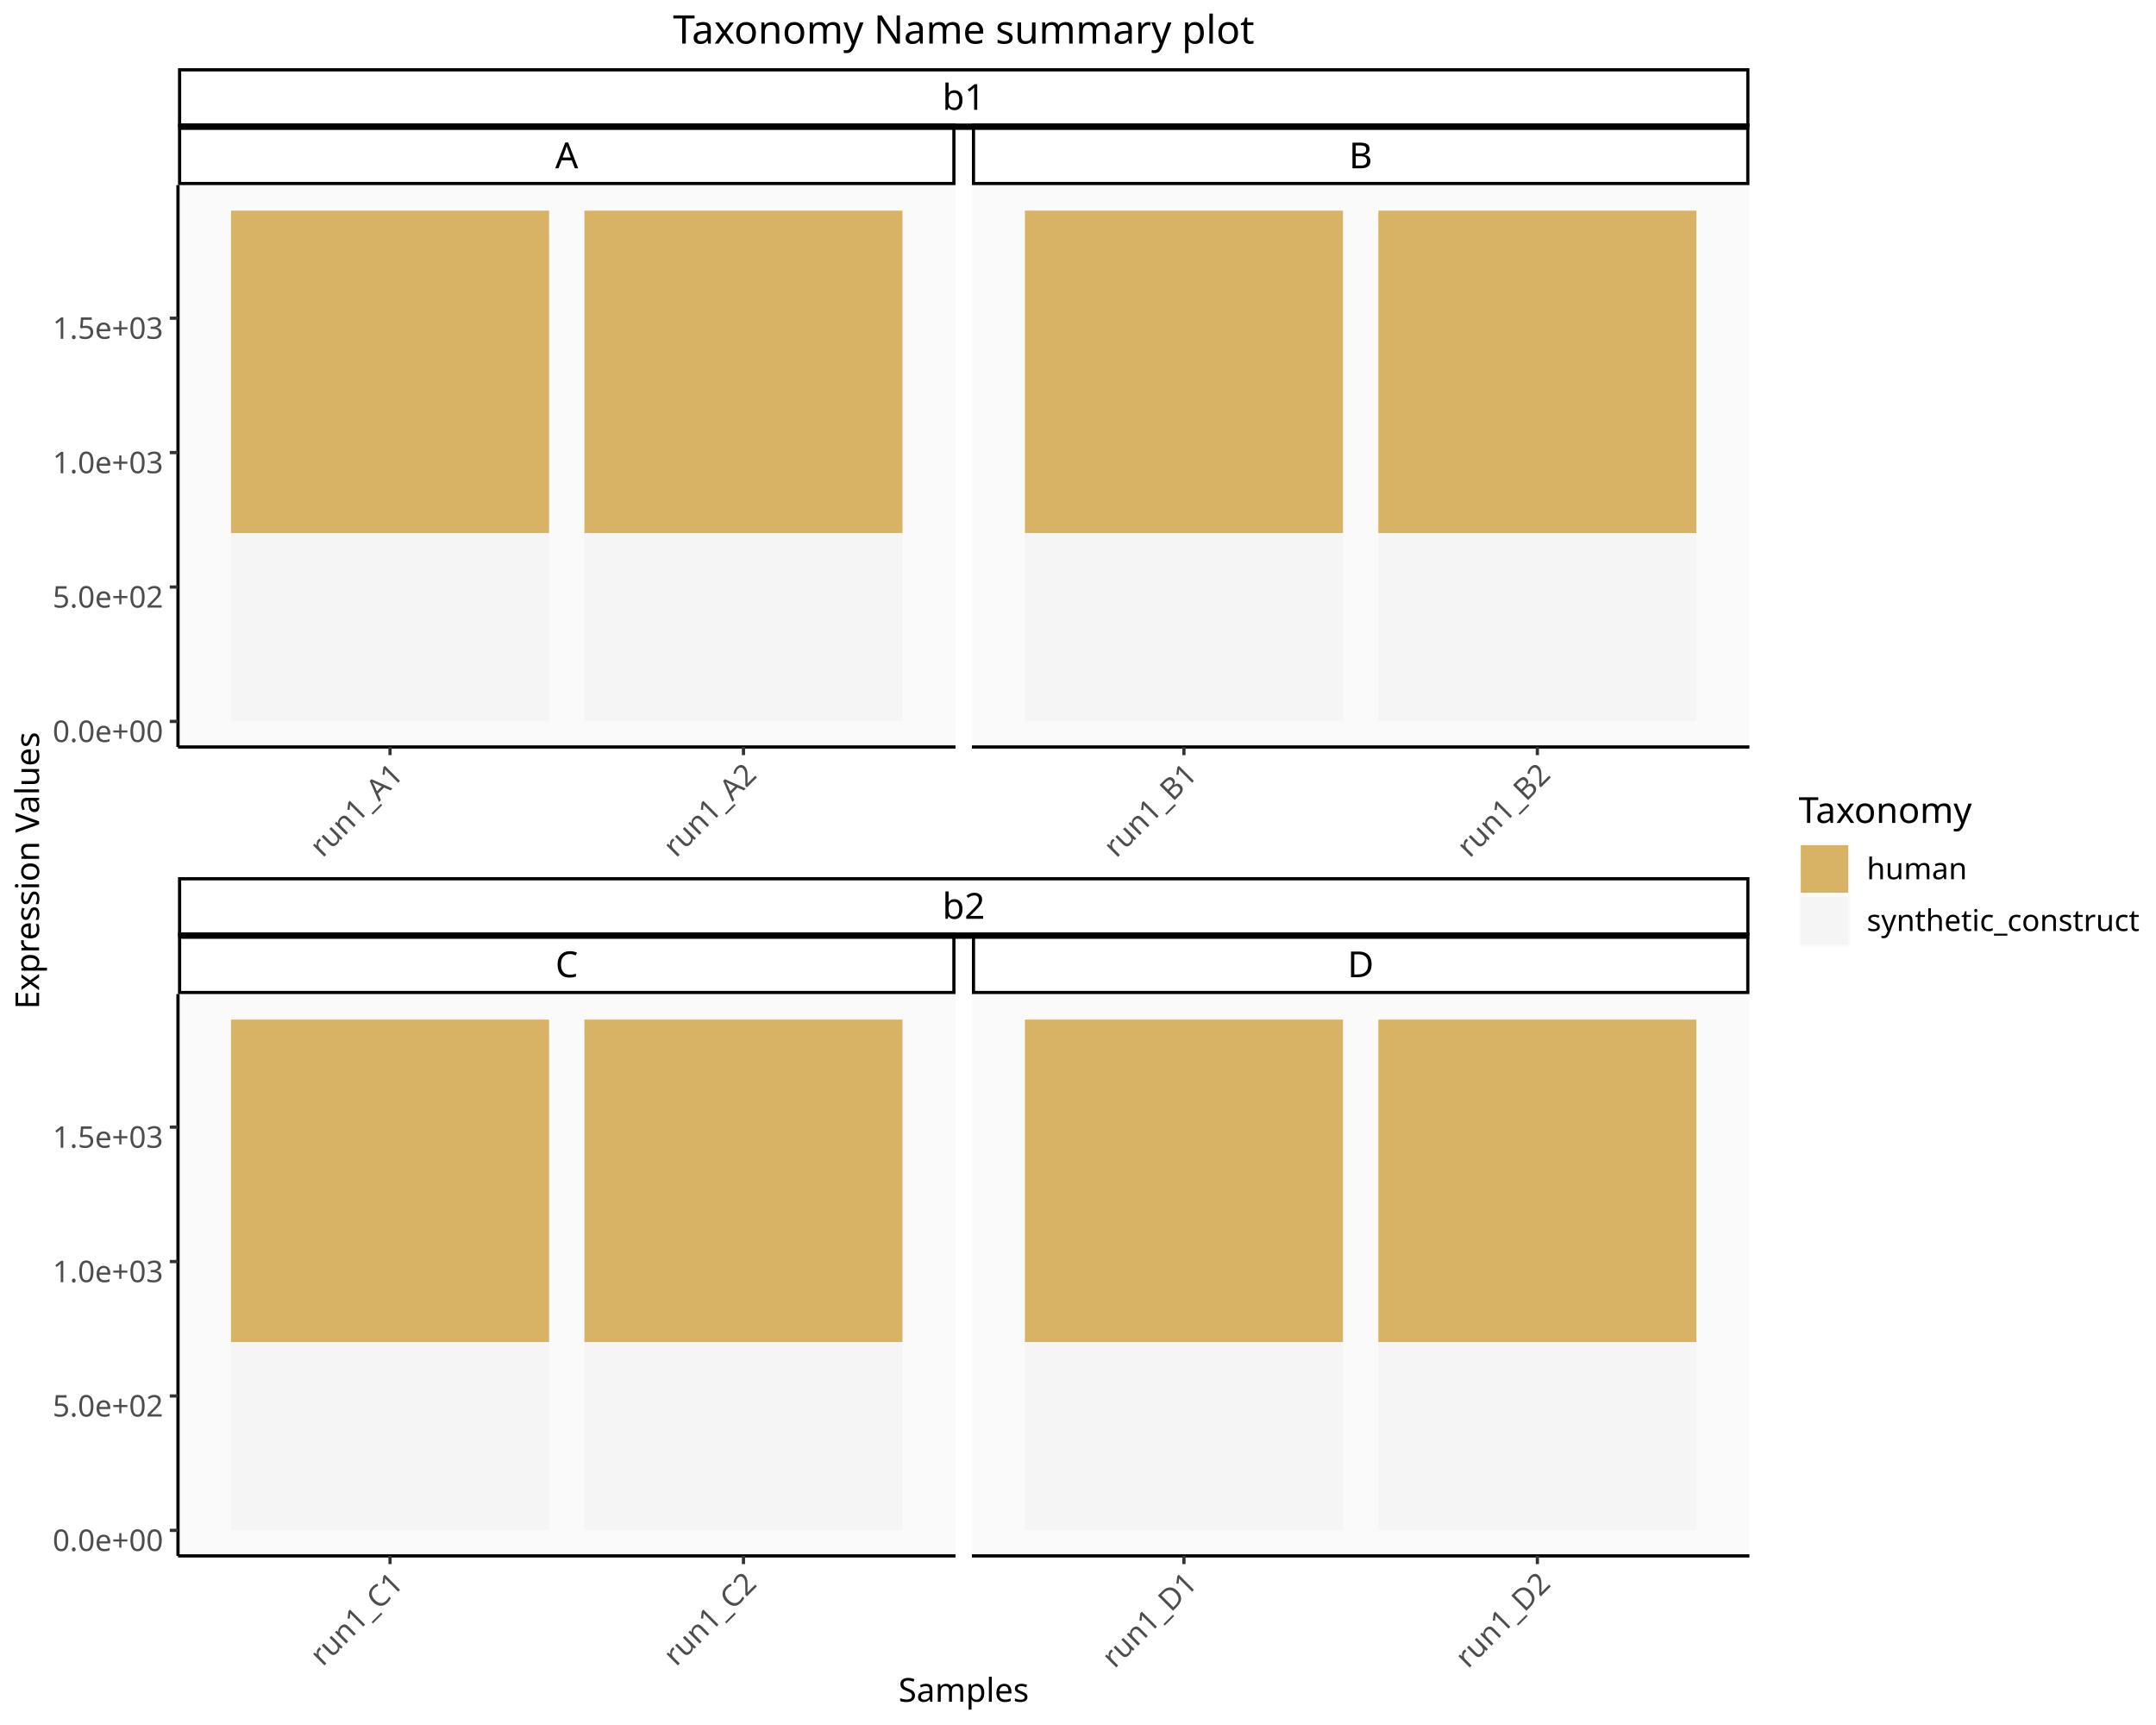
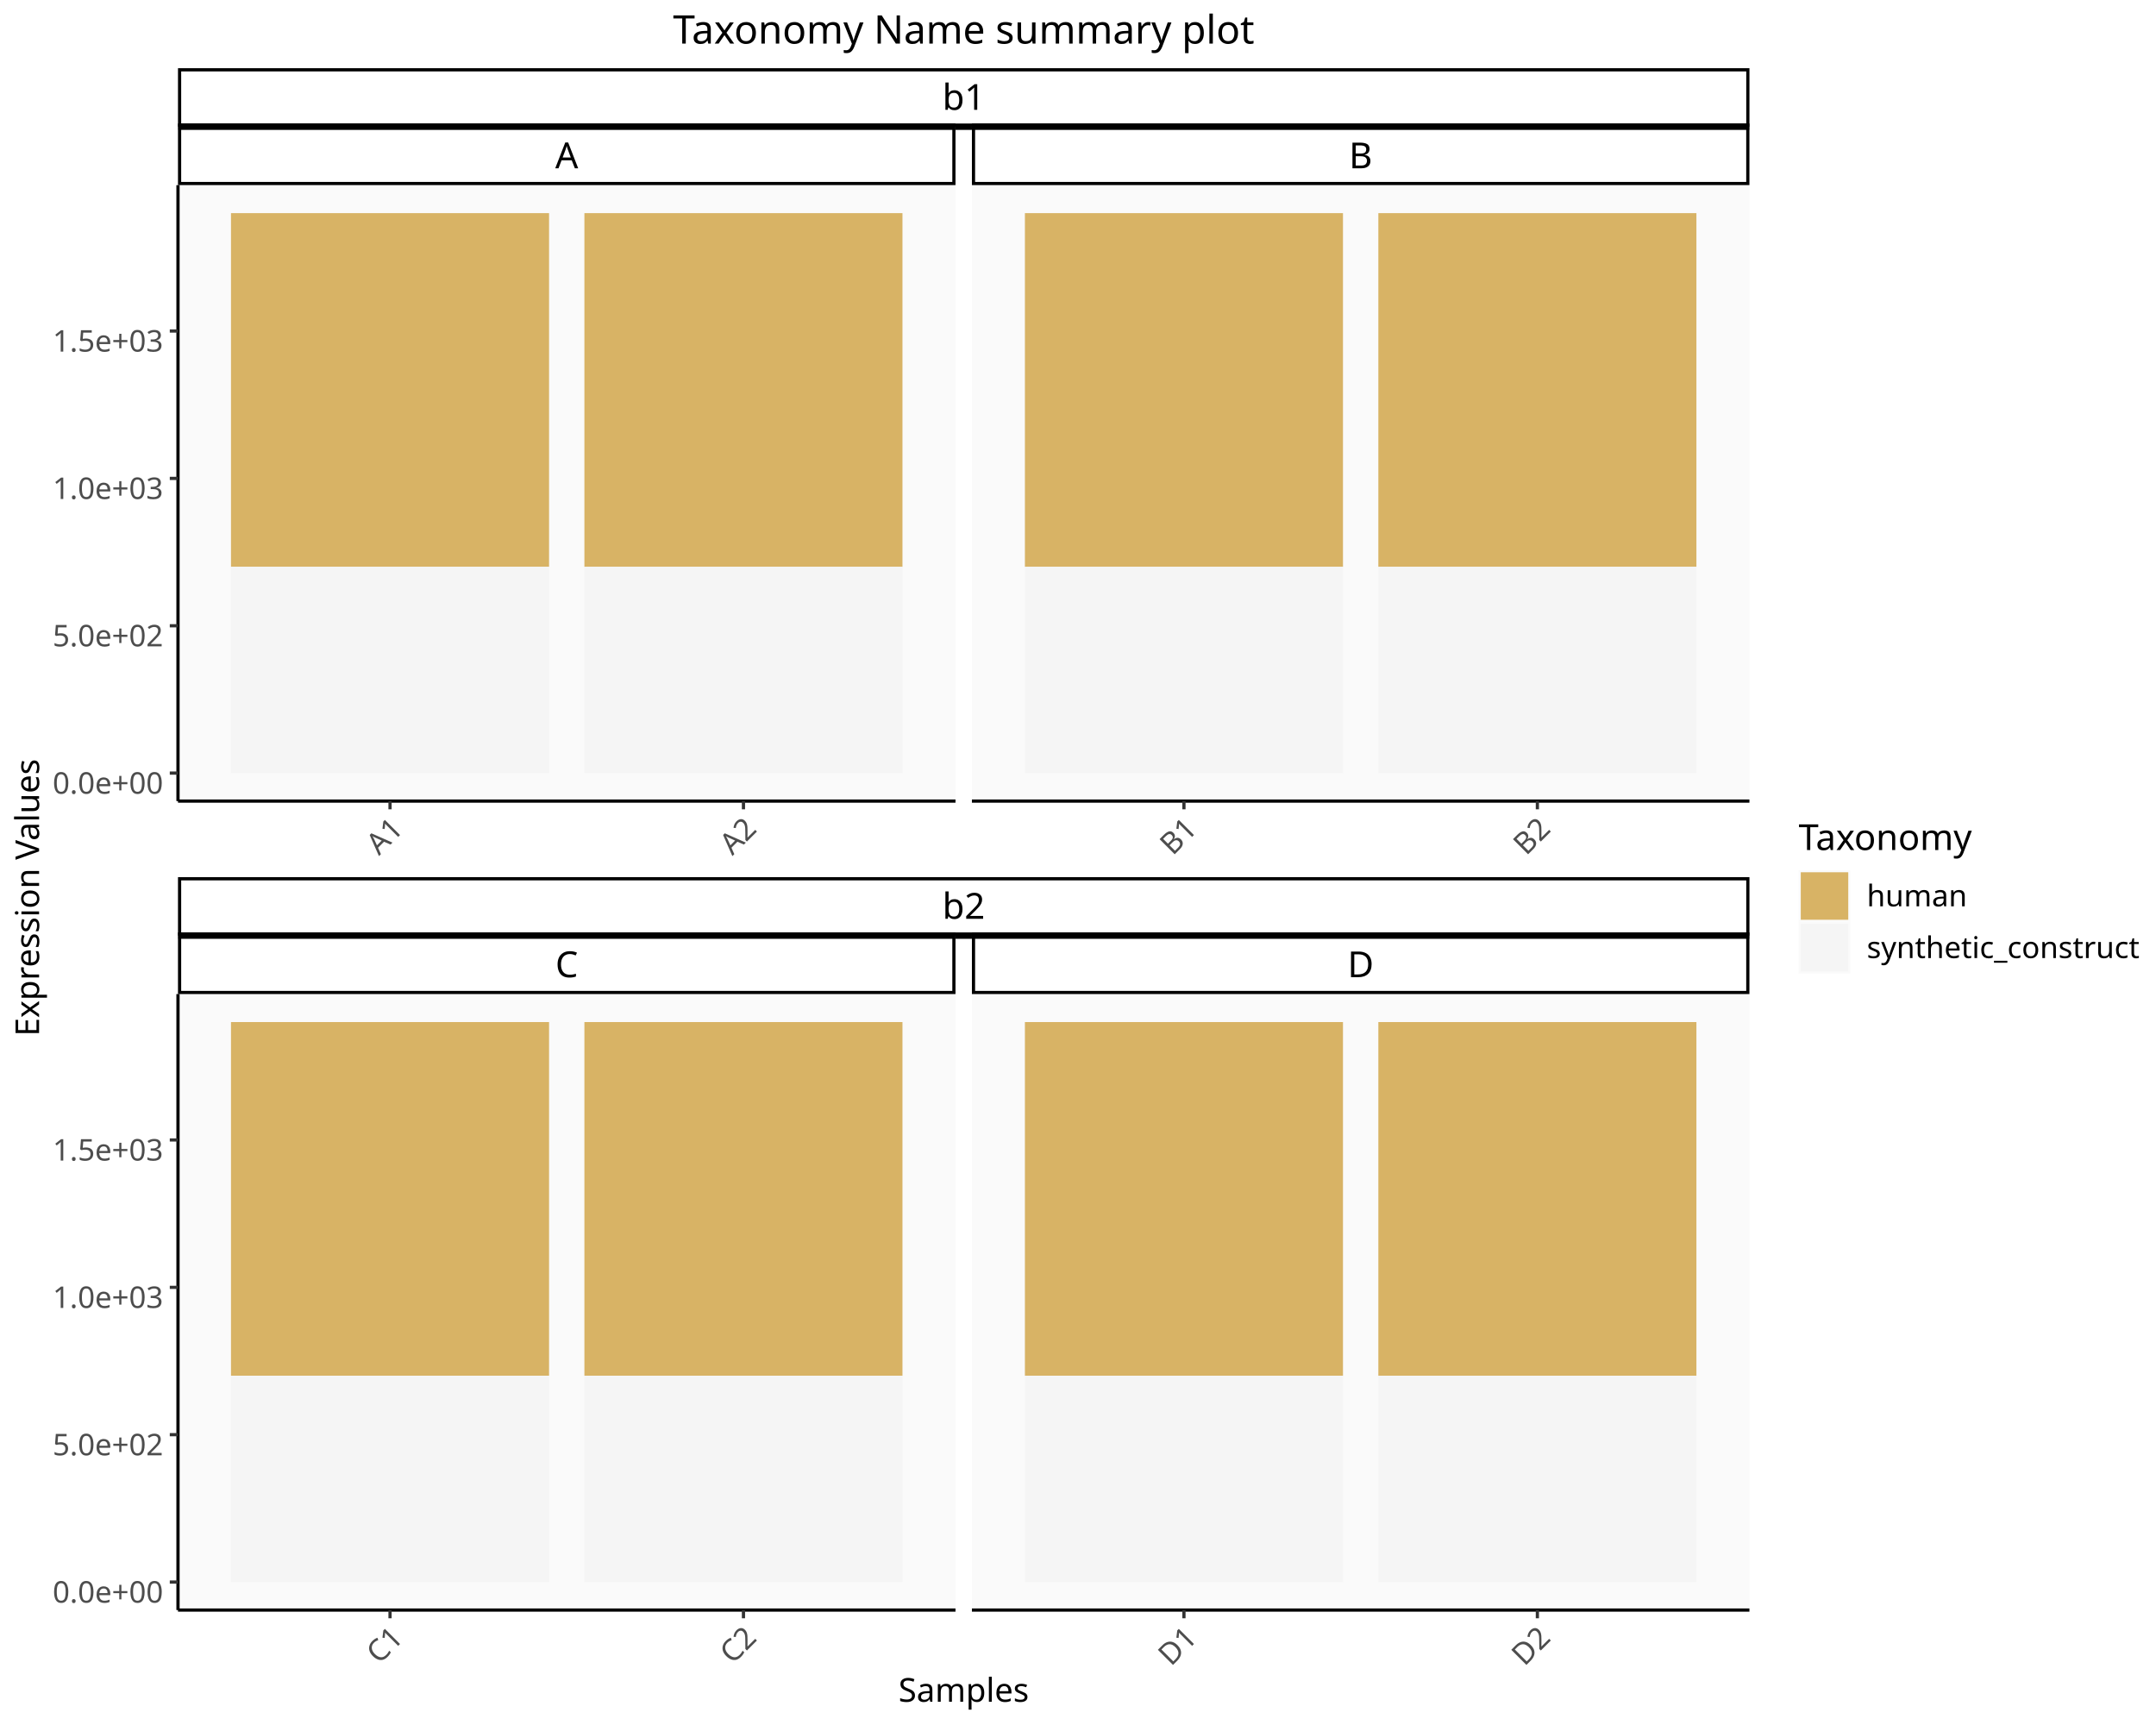
<svg xmlns="http://www.w3.org/2000/svg" class="svglite" data-engine-version="2.0" width="720.00pt" height="576.00pt" viewBox="0 0 720.00 576.00">
  <defs>
    <style type="text/css">
    .svglite line, .svglite polyline, .svglite polygon, .svglite path, .svglite rect, .svglite circle {
      fill: none;
      stroke: #000000;
      stroke-linecap: round;
      stroke-linejoin: round;
      stroke-miterlimit: 10.00;
    }
  </style>
  </defs>
  <rect width="100%" height="100%" style="stroke: none; fill: #FFFFFF;" />
  <defs>
    <clipPath id="cpMC4wMHw3MjAuMDB8MC4wMHw1NzYuMDA=">
      <rect x="0.00" y="0.00" width="720.00" height="576.00" />
    </clipPath>
  </defs>
  <g clip-path="url(#cpMC4wMHw3MjAuMDB8MC4wMHw1NzYuMDA=)">
    <rect x="0.00" y="0.00" width="720.00" height="576.00" style="stroke-width: 1.07; stroke: #FFFFFF; fill: #FFFFFF;" />
  </g>
  <defs>
-     <clipPath id="cpNTkuNDR8MzE5LjA5fDYxLjgyfDI0OS40Mg==">
-       <rect x="59.44" y="61.82" width="259.65" height="187.60" />
+     <clipPath id="cpNTkuNDR8MzE5LjA5fDYxLjgyfDI2Ny41MA==">
+       <rect x="59.44" y="61.82" width="259.65" height="205.69" />
    </clipPath>
  </defs>
-   <g clip-path="url(#cpNTkuNDR8MzE5LjA5fDYxLjgyfDI0OS40Mg==)">
-     <rect x="59.44" y="61.82" width="259.65" height="187.60" style="stroke-width: 1.07; stroke: none; fill: #FAFAFA;" />
-     <rect x="77.14" y="70.34" width="106.22" height="107.71" style="stroke-width: 1.07; stroke: none; stroke-linecap: butt; stroke-linejoin: miter; fill: #D8B365;" />
-     <rect x="195.16" y="70.34" width="106.22" height="107.71" style="stroke-width: 1.07; stroke: none; stroke-linecap: butt; stroke-linejoin: miter; fill: #D8B365;" />
-     <rect x="77.14" y="178.06" width="106.22" height="62.83" style="stroke-width: 1.07; stroke: none; stroke-linecap: butt; stroke-linejoin: miter; fill: #F5F5F5;" />
-     <rect x="195.16" y="178.06" width="106.22" height="62.83" style="stroke-width: 1.07; stroke: none; stroke-linecap: butt; stroke-linejoin: miter; fill: #F5F5F5;" />
+   <g clip-path="url(#cpNTkuNDR8MzE5LjA5fDYxLjgyfDI2Ny41MA==)">
+     <rect x="59.44" y="61.82" width="259.65" height="205.69" style="stroke-width: 1.07; stroke: none; fill: #FAFAFA;" />
+     <rect x="77.14" y="71.17" width="106.22" height="118.10" style="stroke-width: 1.07; stroke: none; stroke-linecap: butt; stroke-linejoin: miter; fill: #D8B365;" />
+     <rect x="195.16" y="71.17" width="106.22" height="118.10" style="stroke-width: 1.07; stroke: none; stroke-linecap: butt; stroke-linejoin: miter; fill: #D8B365;" />
+     <rect x="77.14" y="189.26" width="106.22" height="68.89" style="stroke-width: 1.07; stroke: none; stroke-linecap: butt; stroke-linejoin: miter; fill: #F5F5F5;" />
+     <rect x="195.16" y="189.26" width="106.22" height="68.89" style="stroke-width: 1.07; stroke: none; stroke-linecap: butt; stroke-linejoin: miter; fill: #F5F5F5;" />
  </g>
  <g clip-path="url(#cpMC4wMHw3MjAuMDB8MC4wMHw1NzYuMDA=)">
</g>
  <defs>
-     <clipPath id="cpMzI0LjU3fDU4NC4yMnw2MS44MnwyNDkuNDI=">
-       <rect x="324.57" y="61.82" width="259.65" height="187.60" />
+     <clipPath id="cpMzI0LjU3fDU4NC4yMnw2MS44MnwyNjcuNTA=">
+       <rect x="324.57" y="61.82" width="259.65" height="205.69" />
    </clipPath>
  </defs>
-   <g clip-path="url(#cpMzI0LjU3fDU4NC4yMnw2MS44MnwyNDkuNDI=)">
-     <rect x="324.57" y="61.82" width="259.65" height="187.60" style="stroke-width: 1.07; stroke: none; fill: #FAFAFA;" />
-     <rect x="342.27" y="70.34" width="106.22" height="107.71" style="stroke-width: 1.07; stroke: none; stroke-linecap: butt; stroke-linejoin: miter; fill: #D8B365;" />
-     <rect x="460.30" y="70.34" width="106.22" height="107.71" style="stroke-width: 1.07; stroke: none; stroke-linecap: butt; stroke-linejoin: miter; fill: #D8B365;" />
-     <rect x="342.27" y="178.06" width="106.22" height="62.83" style="stroke-width: 1.07; stroke: none; stroke-linecap: butt; stroke-linejoin: miter; fill: #F5F5F5;" />
-     <rect x="460.30" y="178.06" width="106.22" height="62.83" style="stroke-width: 1.07; stroke: none; stroke-linecap: butt; stroke-linejoin: miter; fill: #F5F5F5;" />
+   <g clip-path="url(#cpMzI0LjU3fDU4NC4yMnw2MS44MnwyNjcuNTA=)">
+     <rect x="324.57" y="61.82" width="259.65" height="205.69" style="stroke-width: 1.07; stroke: none; fill: #FAFAFA;" />
+     <rect x="342.27" y="71.17" width="106.22" height="118.10" style="stroke-width: 1.07; stroke: none; stroke-linecap: butt; stroke-linejoin: miter; fill: #D8B365;" />
+     <rect x="460.30" y="71.17" width="106.22" height="118.10" style="stroke-width: 1.07; stroke: none; stroke-linecap: butt; stroke-linejoin: miter; fill: #D8B365;" />
+     <rect x="342.27" y="189.26" width="106.22" height="68.89" style="stroke-width: 1.07; stroke: none; stroke-linecap: butt; stroke-linejoin: miter; fill: #F5F5F5;" />
+     <rect x="460.30" y="189.26" width="106.22" height="68.89" style="stroke-width: 1.07; stroke: none; stroke-linecap: butt; stroke-linejoin: miter; fill: #F5F5F5;" />
  </g>
  <g clip-path="url(#cpMC4wMHw3MjAuMDB8MC4wMHw1NzYuMDA=)">
</g>
  <defs>
-     <clipPath id="cpNTkuNDR8MzE5LjA5fDMzMS45M3w1MTkuNTM=">
-       <rect x="59.44" y="331.93" width="259.65" height="187.60" />
+     <clipPath id="cpNTkuNDR8MzE5LjA5fDMzMS45M3w1MzcuNjI=">
+       <rect x="59.44" y="331.93" width="259.65" height="205.69" />
    </clipPath>
  </defs>
-   <g clip-path="url(#cpNTkuNDR8MzE5LjA5fDMzMS45M3w1MTkuNTM=)">
-     <rect x="59.44" y="331.93" width="259.65" height="187.60" style="stroke-width: 1.07; stroke: none; fill: #FAFAFA;" />
-     <rect x="77.14" y="340.46" width="106.22" height="107.71" style="stroke-width: 1.07; stroke: none; stroke-linecap: butt; stroke-linejoin: miter; fill: #D8B365;" />
-     <rect x="195.16" y="340.46" width="106.22" height="107.71" style="stroke-width: 1.07; stroke: none; stroke-linecap: butt; stroke-linejoin: miter; fill: #D8B365;" />
-     <rect x="77.14" y="448.17" width="106.22" height="62.83" style="stroke-width: 1.07; stroke: none; stroke-linecap: butt; stroke-linejoin: miter; fill: #F5F5F5;" />
-     <rect x="195.16" y="448.17" width="106.22" height="62.83" style="stroke-width: 1.07; stroke: none; stroke-linecap: butt; stroke-linejoin: miter; fill: #F5F5F5;" />
+   <g clip-path="url(#cpNTkuNDR8MzE5LjA5fDMzMS45M3w1MzcuNjI=)">
+     <rect x="59.44" y="331.93" width="259.65" height="205.69" style="stroke-width: 1.07; stroke: none; fill: #FAFAFA;" />
+     <rect x="77.14" y="341.28" width="106.22" height="118.10" style="stroke-width: 1.07; stroke: none; stroke-linecap: butt; stroke-linejoin: miter; fill: #D8B365;" />
+     <rect x="195.16" y="341.28" width="106.22" height="118.10" style="stroke-width: 1.07; stroke: none; stroke-linecap: butt; stroke-linejoin: miter; fill: #D8B365;" />
+     <rect x="77.14" y="459.38" width="106.22" height="68.89" style="stroke-width: 1.07; stroke: none; stroke-linecap: butt; stroke-linejoin: miter; fill: #F5F5F5;" />
+     <rect x="195.16" y="459.38" width="106.22" height="68.89" style="stroke-width: 1.07; stroke: none; stroke-linecap: butt; stroke-linejoin: miter; fill: #F5F5F5;" />
  </g>
  <g clip-path="url(#cpMC4wMHw3MjAuMDB8MC4wMHw1NzYuMDA=)">
</g>
  <defs>
-     <clipPath id="cpMzI0LjU3fDU4NC4yMnwzMzEuOTN8NTE5LjUz">
-       <rect x="324.57" y="331.93" width="259.65" height="187.60" />
+     <clipPath id="cpMzI0LjU3fDU4NC4yMnwzMzEuOTN8NTM3LjYy">
+       <rect x="324.57" y="331.93" width="259.65" height="205.69" />
    </clipPath>
  </defs>
-   <g clip-path="url(#cpMzI0LjU3fDU4NC4yMnwzMzEuOTN8NTE5LjUz)">
-     <rect x="324.57" y="331.93" width="259.65" height="187.60" style="stroke-width: 1.07; stroke: none; fill: #FAFAFA;" />
-     <rect x="342.27" y="340.46" width="106.22" height="107.71" style="stroke-width: 1.07; stroke: none; stroke-linecap: butt; stroke-linejoin: miter; fill: #D8B365;" />
-     <rect x="460.30" y="340.46" width="106.22" height="107.71" style="stroke-width: 1.07; stroke: none; stroke-linecap: butt; stroke-linejoin: miter; fill: #D8B365;" />
-     <rect x="342.27" y="448.17" width="106.22" height="62.83" style="stroke-width: 1.07; stroke: none; stroke-linecap: butt; stroke-linejoin: miter; fill: #F5F5F5;" />
-     <rect x="460.30" y="448.17" width="106.22" height="62.83" style="stroke-width: 1.07; stroke: none; stroke-linecap: butt; stroke-linejoin: miter; fill: #F5F5F5;" />
+   <g clip-path="url(#cpMzI0LjU3fDU4NC4yMnwzMzEuOTN8NTM3LjYy)">
+     <rect x="324.57" y="331.93" width="259.65" height="205.69" style="stroke-width: 1.07; stroke: none; fill: #FAFAFA;" />
+     <rect x="342.27" y="341.28" width="106.22" height="118.10" style="stroke-width: 1.07; stroke: none; stroke-linecap: butt; stroke-linejoin: miter; fill: #D8B365;" />
+     <rect x="460.30" y="341.28" width="106.22" height="118.10" style="stroke-width: 1.07; stroke: none; stroke-linecap: butt; stroke-linejoin: miter; fill: #D8B365;" />
+     <rect x="342.27" y="459.38" width="106.22" height="68.89" style="stroke-width: 1.07; stroke: none; stroke-linecap: butt; stroke-linejoin: miter; fill: #F5F5F5;" />
+     <rect x="460.30" y="459.38" width="106.22" height="68.89" style="stroke-width: 1.07; stroke: none; stroke-linecap: butt; stroke-linejoin: miter; fill: #F5F5F5;" />
  </g>
  <g clip-path="url(#cpMC4wMHw3MjAuMDB8MC4wMHw1NzYuMDA=)">
</g>
  <defs>
    <clipPath id="cpNTkuNDR8NTg0LjIyfDIyLjc4fDYxLjgy">
      <rect x="59.44" y="22.78" width="524.79" height="39.03" />
    </clipPath>
  </defs>
  <g clip-path="url(#cpNTkuNDR8NTg0LjIyfDIyLjc4fDYxLjgy)">
    <rect x="59.44" y="22.78" width="524.79" height="19.52" style="stroke-width: 2.13; fill: #FFFFFF;" />
    <text x="321.83" y="36.67" text-anchor="middle" style="font-size: 12.00px; font-family: sans;" textLength="13.35px" lengthAdjust="spacingAndGlyphs">b1</text>
  </g>
  <g clip-path="url(#cpMC4wMHw3MjAuMDB8MC4wMHw1NzYuMDA=)">
</g>
  <defs>
    <clipPath id="cpNTkuNDR8NTg0LjIyfDI5Mi45MHwzMzEuOTM=">
      <rect x="59.44" y="292.90" width="524.79" height="39.03" />
    </clipPath>
  </defs>
  <g clip-path="url(#cpNTkuNDR8NTg0LjIyfDI5Mi45MHwzMzEuOTM=)">
    <rect x="59.44" y="292.90" width="524.79" height="19.52" style="stroke-width: 2.13; fill: #FFFFFF;" />
    <text x="321.83" y="306.79" text-anchor="middle" style="font-size: 12.00px; font-family: sans;" textLength="13.35px" lengthAdjust="spacingAndGlyphs">b2</text>
  </g>
  <g clip-path="url(#cpMC4wMHw3MjAuMDB8MC4wMHw1NzYuMDA=)">
</g>
  <defs>
    <clipPath id="cpNTkuNDR8MzE5LjA5fDIyLjc4fDYxLjgy">
      <rect x="59.44" y="22.78" width="259.65" height="39.03" />
    </clipPath>
  </defs>
  <g clip-path="url(#cpNTkuNDR8MzE5LjA5fDIyLjc4fDYxLjgy)">
    <rect x="59.44" y="42.30" width="259.65" height="19.52" style="stroke-width: 2.13; fill: #FFFFFF;" />
    <text x="189.26" y="56.19" text-anchor="middle" style="font-size: 12.00px; font-family: sans;" textLength="8.01px" lengthAdjust="spacingAndGlyphs">A</text>
  </g>
  <g clip-path="url(#cpMC4wMHw3MjAuMDB8MC4wMHw1NzYuMDA=)">
</g>
  <defs>
    <clipPath id="cpMzI0LjU3fDU4NC4yMnwyMi43OHw2MS44Mg==">
      <rect x="324.57" y="22.78" width="259.65" height="39.03" />
    </clipPath>
  </defs>
  <g clip-path="url(#cpMzI0LjU3fDU4NC4yMnwyMi43OHw2MS44Mg==)">
    <rect x="324.57" y="42.30" width="259.65" height="19.52" style="stroke-width: 2.13; fill: #FFFFFF;" />
    <text x="454.40" y="56.19" text-anchor="middle" style="font-size: 12.00px; font-family: sans;" textLength="8.01px" lengthAdjust="spacingAndGlyphs">B</text>
  </g>
  <g clip-path="url(#cpMC4wMHw3MjAuMDB8MC4wMHw1NzYuMDA=)">
</g>
  <defs>
    <clipPath id="cpNTkuNDR8MzE5LjA5fDI5Mi45MHwzMzEuOTM=">
      <rect x="59.44" y="292.90" width="259.65" height="39.03" />
    </clipPath>
  </defs>
  <g clip-path="url(#cpNTkuNDR8MzE5LjA5fDI5Mi45MHwzMzEuOTM=)">
    <rect x="59.44" y="312.42" width="259.65" height="19.52" style="stroke-width: 2.13; fill: #FFFFFF;" />
    <text x="189.26" y="326.30" text-anchor="middle" style="font-size: 12.00px; font-family: sans;" textLength="8.67px" lengthAdjust="spacingAndGlyphs">C</text>
  </g>
  <g clip-path="url(#cpMC4wMHw3MjAuMDB8MC4wMHw1NzYuMDA=)">
</g>
  <defs>
    <clipPath id="cpMzI0LjU3fDU4NC4yMnwyOTIuOTB8MzMxLjkz">
      <rect x="324.57" y="292.90" width="259.65" height="39.03" />
    </clipPath>
  </defs>
  <g clip-path="url(#cpMzI0LjU3fDU4NC4yMnwyOTIuOTB8MzMxLjkz)">
    <rect x="324.57" y="312.42" width="259.65" height="19.52" style="stroke-width: 2.13; fill: #FFFFFF;" />
    <text x="454.40" y="326.30" text-anchor="middle" style="font-size: 12.00px; font-family: sans;" textLength="8.67px" lengthAdjust="spacingAndGlyphs">D</text>
  </g>
  <g clip-path="url(#cpMC4wMHw3MjAuMDB8MC4wMHw1NzYuMDA=)">
-     <polyline points="59.44,519.53 319.09,519.53 " style="stroke-width: 1.07; stroke-linecap: butt;" />
-     <polyline points="130.25,522.27 130.25,519.53 " style="stroke-width: 1.07; stroke: #333333; stroke-linecap: butt;" />
-     <polyline points="248.28,522.27 248.28,519.53 " style="stroke-width: 1.07; stroke: #333333; stroke-linecap: butt;" />
-     <text transform="translate(135.12,529.33) rotate(-45)" text-anchor="end" style="font-size: 10.00px; fill: #4D4D4D; font-family: sans;" textLength="38.36px" lengthAdjust="spacingAndGlyphs">run1_C1</text>
-     <text transform="translate(253.14,529.33) rotate(-45)" text-anchor="end" style="font-size: 10.00px; fill: #4D4D4D; font-family: sans;" textLength="38.36px" lengthAdjust="spacingAndGlyphs">run1_C2</text>
-     <polyline points="324.57,519.53 584.22,519.53 " style="stroke-width: 1.07; stroke-linecap: butt;" />
-     <polyline points="395.38,522.27 395.38,519.53 " style="stroke-width: 1.07; stroke: #333333; stroke-linecap: butt;" />
-     <polyline points="513.41,522.27 513.41,519.53 " style="stroke-width: 1.07; stroke: #333333; stroke-linecap: butt;" />
-     <text transform="translate(400.25,529.33) rotate(-45)" text-anchor="end" style="font-size: 10.00px; fill: #4D4D4D; font-family: sans;" textLength="38.36px" lengthAdjust="spacingAndGlyphs">run1_D1</text>
-     <text transform="translate(518.27,529.33) rotate(-45)" text-anchor="end" style="font-size: 10.00px; fill: #4D4D4D; font-family: sans;" textLength="38.36px" lengthAdjust="spacingAndGlyphs">run1_D2</text>
-     <polyline points="59.44,249.42 319.09,249.42 " style="stroke-width: 1.07; stroke-linecap: butt;" />
-     <polyline points="130.25,252.16 130.25,249.42 " style="stroke-width: 1.07; stroke: #333333; stroke-linecap: butt;" />
-     <polyline points="248.28,252.16 248.28,249.42 " style="stroke-width: 1.07; stroke: #333333; stroke-linecap: butt;" />
-     <text transform="translate(135.12,259.22) rotate(-45)" text-anchor="end" style="font-size: 10.00px; fill: #4D4D4D; font-family: sans;" textLength="37.81px" lengthAdjust="spacingAndGlyphs">run1_A1</text>
-     <text transform="translate(253.14,259.22) rotate(-45)" text-anchor="end" style="font-size: 10.00px; fill: #4D4D4D; font-family: sans;" textLength="37.81px" lengthAdjust="spacingAndGlyphs">run1_A2</text>
-     <polyline points="324.57,249.42 584.22,249.42 " style="stroke-width: 1.07; stroke-linecap: butt;" />
-     <polyline points="395.38,252.16 395.38,249.42 " style="stroke-width: 1.07; stroke: #333333; stroke-linecap: butt;" />
-     <polyline points="513.41,252.16 513.41,249.42 " style="stroke-width: 1.07; stroke: #333333; stroke-linecap: butt;" />
-     <text transform="translate(400.25,259.22) rotate(-45)" text-anchor="end" style="font-size: 10.00px; fill: #4D4D4D; font-family: sans;" textLength="37.81px" lengthAdjust="spacingAndGlyphs">run1_B1</text>
-     <text transform="translate(518.27,259.22) rotate(-45)" text-anchor="end" style="font-size: 10.00px; fill: #4D4D4D; font-family: sans;" textLength="37.81px" lengthAdjust="spacingAndGlyphs">run1_B2</text>
-     <polyline points="59.44,249.42 59.44,61.82 " style="stroke-width: 1.07; stroke-linecap: butt;" />
-     <text x="54.50" y="247.77" text-anchor="end" style="font-size: 10.00px; fill: #4D4D4D; font-family: sans;" textLength="36.43px" lengthAdjust="spacingAndGlyphs">0.0e+00</text>
-     <text x="54.50" y="202.89" text-anchor="end" style="font-size: 10.00px; fill: #4D4D4D; font-family: sans;" textLength="36.43px" lengthAdjust="spacingAndGlyphs">5.0e+02</text>
-     <text x="54.50" y="158.01" text-anchor="end" style="font-size: 10.00px; fill: #4D4D4D; font-family: sans;" textLength="36.43px" lengthAdjust="spacingAndGlyphs">1.0e+03</text>
-     <text x="54.50" y="113.13" text-anchor="end" style="font-size: 10.00px; fill: #4D4D4D; font-family: sans;" textLength="36.43px" lengthAdjust="spacingAndGlyphs">1.5e+03</text>
-     <polyline points="56.70,240.89 59.44,240.89 " style="stroke-width: 1.07; stroke: #333333; stroke-linecap: butt;" />
-     <polyline points="56.70,196.01 59.44,196.01 " style="stroke-width: 1.07; stroke: #333333; stroke-linecap: butt;" />
-     <polyline points="56.70,151.13 59.44,151.13 " style="stroke-width: 1.07; stroke: #333333; stroke-linecap: butt;" />
-     <polyline points="56.70,106.25 59.44,106.25 " style="stroke-width: 1.07; stroke: #333333; stroke-linecap: butt;" />
-     <polyline points="59.44,519.53 59.44,331.93 " style="stroke-width: 1.07; stroke-linecap: butt;" />
-     <text x="54.50" y="517.89" text-anchor="end" style="font-size: 10.00px; fill: #4D4D4D; font-family: sans;" textLength="36.43px" lengthAdjust="spacingAndGlyphs">0.0e+00</text>
-     <text x="54.50" y="473.01" text-anchor="end" style="font-size: 10.00px; fill: #4D4D4D; font-family: sans;" textLength="36.43px" lengthAdjust="spacingAndGlyphs">5.0e+02</text>
-     <text x="54.50" y="428.13" text-anchor="end" style="font-size: 10.00px; fill: #4D4D4D; font-family: sans;" textLength="36.43px" lengthAdjust="spacingAndGlyphs">1.0e+03</text>
-     <text x="54.50" y="383.25" text-anchor="end" style="font-size: 10.00px; fill: #4D4D4D; font-family: sans;" textLength="36.43px" lengthAdjust="spacingAndGlyphs">1.5e+03</text>
-     <polyline points="56.70,511.01 59.44,511.01 " style="stroke-width: 1.07; stroke: #333333; stroke-linecap: butt;" />
-     <polyline points="56.70,466.13 59.44,466.13 " style="stroke-width: 1.07; stroke: #333333; stroke-linecap: butt;" />
-     <polyline points="56.70,421.25 59.44,421.25 " style="stroke-width: 1.07; stroke: #333333; stroke-linecap: butt;" />
-     <polyline points="56.70,376.36 59.44,376.36 " style="stroke-width: 1.07; stroke: #333333; stroke-linecap: butt;" />
+     <polyline points="59.44,537.62 319.09,537.62 " style="stroke-width: 1.07; stroke-linecap: butt;" />
+     <polyline points="130.25,540.36 130.25,537.62 " style="stroke-width: 1.07; stroke: #333333; stroke-linecap: butt;" />
+     <polyline points="248.28,540.36 248.28,537.62 " style="stroke-width: 1.07; stroke: #333333; stroke-linecap: butt;" />
+     <text transform="translate(135.12,547.42) rotate(-45)" text-anchor="end" style="font-size: 10.00px; fill: #4D4D4D; font-family: sans;" textLength="12.79px" lengthAdjust="spacingAndGlyphs">C1</text>
+     <text transform="translate(253.14,547.42) rotate(-45)" text-anchor="end" style="font-size: 10.00px; fill: #4D4D4D; font-family: sans;" textLength="12.79px" lengthAdjust="spacingAndGlyphs">C2</text>
+     <polyline points="324.57,537.62 584.22,537.62 " style="stroke-width: 1.07; stroke-linecap: butt;" />
+     <polyline points="395.38,540.36 395.38,537.62 " style="stroke-width: 1.07; stroke: #333333; stroke-linecap: butt;" />
+     <polyline points="513.41,540.36 513.41,537.62 " style="stroke-width: 1.07; stroke: #333333; stroke-linecap: butt;" />
+     <text transform="translate(400.25,547.42) rotate(-45)" text-anchor="end" style="font-size: 10.00px; fill: #4D4D4D; font-family: sans;" textLength="12.79px" lengthAdjust="spacingAndGlyphs">D1</text>
+     <text transform="translate(518.27,547.42) rotate(-45)" text-anchor="end" style="font-size: 10.00px; fill: #4D4D4D; font-family: sans;" textLength="12.79px" lengthAdjust="spacingAndGlyphs">D2</text>
+     <polyline points="59.44,267.50 319.09,267.50 " style="stroke-width: 1.07; stroke-linecap: butt;" />
+     <polyline points="130.25,270.24 130.25,267.50 " style="stroke-width: 1.07; stroke: #333333; stroke-linecap: butt;" />
+     <polyline points="248.28,270.24 248.28,267.50 " style="stroke-width: 1.07; stroke: #333333; stroke-linecap: butt;" />
+     <text transform="translate(135.12,277.30) rotate(-45)" text-anchor="end" style="font-size: 10.00px; fill: #4D4D4D; font-family: sans;" textLength="12.23px" lengthAdjust="spacingAndGlyphs">A1</text>
+     <text transform="translate(253.14,277.30) rotate(-45)" text-anchor="end" style="font-size: 10.00px; fill: #4D4D4D; font-family: sans;" textLength="12.23px" lengthAdjust="spacingAndGlyphs">A2</text>
+     <polyline points="324.57,267.50 584.22,267.50 " style="stroke-width: 1.07; stroke-linecap: butt;" />
+     <polyline points="395.38,270.24 395.38,267.50 " style="stroke-width: 1.07; stroke: #333333; stroke-linecap: butt;" />
+     <polyline points="513.41,270.24 513.41,267.50 " style="stroke-width: 1.07; stroke: #333333; stroke-linecap: butt;" />
+     <text transform="translate(400.25,277.30) rotate(-45)" text-anchor="end" style="font-size: 10.00px; fill: #4D4D4D; font-family: sans;" textLength="12.23px" lengthAdjust="spacingAndGlyphs">B1</text>
+     <text transform="translate(518.27,277.30) rotate(-45)" text-anchor="end" style="font-size: 10.00px; fill: #4D4D4D; font-family: sans;" textLength="12.23px" lengthAdjust="spacingAndGlyphs">B2</text>
+     <polyline points="59.44,267.50 59.44,61.82 " style="stroke-width: 1.07; stroke-linecap: butt;" />
+     <text x="54.50" y="265.04" text-anchor="end" style="font-size: 10.00px; fill: #4D4D4D; font-family: sans;" textLength="36.43px" lengthAdjust="spacingAndGlyphs">0.0e+00</text>
+     <text x="54.50" y="215.83" text-anchor="end" style="font-size: 10.00px; fill: #4D4D4D; font-family: sans;" textLength="36.43px" lengthAdjust="spacingAndGlyphs">5.0e+02</text>
+     <text x="54.50" y="166.62" text-anchor="end" style="font-size: 10.00px; fill: #4D4D4D; font-family: sans;" textLength="36.43px" lengthAdjust="spacingAndGlyphs">1.0e+03</text>
+     <text x="54.50" y="117.41" text-anchor="end" style="font-size: 10.00px; fill: #4D4D4D; font-family: sans;" textLength="36.43px" lengthAdjust="spacingAndGlyphs">1.5e+03</text>
+     <polyline points="56.70,258.15 59.44,258.15 " style="stroke-width: 1.07; stroke: #333333; stroke-linecap: butt;" />
+     <polyline points="56.70,208.95 59.44,208.95 " style="stroke-width: 1.07; stroke: #333333; stroke-linecap: butt;" />
+     <polyline points="56.70,159.74 59.44,159.74 " style="stroke-width: 1.07; stroke: #333333; stroke-linecap: butt;" />
+     <polyline points="56.70,110.53 59.44,110.53 " style="stroke-width: 1.07; stroke: #333333; stroke-linecap: butt;" />
+     <polyline points="59.44,537.62 59.44,331.93 " style="stroke-width: 1.07; stroke-linecap: butt;" />
+     <text x="54.50" y="535.15" text-anchor="end" style="font-size: 10.00px; fill: #4D4D4D; font-family: sans;" textLength="36.43px" lengthAdjust="spacingAndGlyphs">0.0e+00</text>
+     <text x="54.50" y="485.95" text-anchor="end" style="font-size: 10.00px; fill: #4D4D4D; font-family: sans;" textLength="36.43px" lengthAdjust="spacingAndGlyphs">5.0e+02</text>
+     <text x="54.50" y="436.74" text-anchor="end" style="font-size: 10.00px; fill: #4D4D4D; font-family: sans;" textLength="36.43px" lengthAdjust="spacingAndGlyphs">1.0e+03</text>
+     <text x="54.50" y="387.53" text-anchor="end" style="font-size: 10.00px; fill: #4D4D4D; font-family: sans;" textLength="36.43px" lengthAdjust="spacingAndGlyphs">1.5e+03</text>
+     <polyline points="56.70,528.27 59.44,528.27 " style="stroke-width: 1.07; stroke: #333333; stroke-linecap: butt;" />
+     <polyline points="56.70,479.06 59.44,479.06 " style="stroke-width: 1.07; stroke: #333333; stroke-linecap: butt;" />
+     <polyline points="56.70,429.86 59.44,429.86 " style="stroke-width: 1.07; stroke: #333333; stroke-linecap: butt;" />
+     <polyline points="56.70,380.65 59.44,380.65 " style="stroke-width: 1.07; stroke: #333333; stroke-linecap: butt;" />
    <text x="321.83" y="568.24" text-anchor="middle" style="font-size: 11.00px; font-family: sans;" textLength="42.81px" lengthAdjust="spacingAndGlyphs">Samples</text>
-     <text transform="translate(13.05,290.68) rotate(-90)" text-anchor="middle" style="font-size: 11.00px; font-family: sans;" textLength="91.13px" lengthAdjust="spacingAndGlyphs">Expression Values</text>
-     <rect x="595.18" y="259.80" width="119.34" height="61.75" style="stroke-width: 1.07; stroke: none; fill: #FFFFFF;" />
-     <text x="600.66" y="274.78" style="font-size: 12.00px; font-family: sans;" textLength="56.04px" lengthAdjust="spacingAndGlyphs">Taxonomy</text>
-     <rect x="600.66" y="281.51" width="17.28" height="17.28" style="stroke-width: 1.07; stroke: none; fill: #FAFAFA;" />
-     <rect x="601.37" y="282.22" width="15.86" height="15.86" style="stroke-width: 1.07; stroke: none; stroke-linecap: butt; stroke-linejoin: miter; fill: #D8B365;" />
-     <rect x="600.66" y="298.79" width="17.28" height="17.28" style="stroke-width: 1.07; stroke: none; fill: #FAFAFA;" />
-     <rect x="601.37" y="299.50" width="15.86" height="15.86" style="stroke-width: 1.07; stroke: none; stroke-linecap: butt; stroke-linejoin: miter; fill: #F5F5F5;" />
-     <text x="623.42" y="293.59" style="font-size: 10.00px; font-family: sans;" textLength="30.58px" lengthAdjust="spacingAndGlyphs">human</text>
-     <text x="623.42" y="310.87" style="font-size: 10.00px; font-family: sans;" textLength="85.62px" lengthAdjust="spacingAndGlyphs">synthetic_construct</text>
+     <text transform="translate(13.05,299.72) rotate(-90)" text-anchor="middle" style="font-size: 11.00px; font-family: sans;" textLength="91.13px" lengthAdjust="spacingAndGlyphs">Expression Values</text>
+     <rect x="595.18" y="268.84" width="119.34" height="61.75" style="stroke-width: 1.07; stroke: none; fill: #FFFFFF;" />
+     <text x="600.66" y="283.83" style="font-size: 12.00px; font-family: sans;" textLength="56.04px" lengthAdjust="spacingAndGlyphs">Taxonomy</text>
+     <rect x="600.66" y="290.55" width="17.28" height="17.28" style="stroke-width: 1.07; stroke: none; fill: #FAFAFA;" />
+     <rect x="601.37" y="291.26" width="15.86" height="15.86" style="stroke-width: 1.07; stroke: none; stroke-linecap: butt; stroke-linejoin: miter; fill: #D8B365;" />
+     <rect x="600.66" y="307.83" width="17.28" height="17.28" style="stroke-width: 1.07; stroke: none; fill: #FAFAFA;" />
+     <rect x="601.37" y="308.54" width="15.86" height="15.86" style="stroke-width: 1.07; stroke: none; stroke-linecap: butt; stroke-linejoin: miter; fill: #F5F5F5;" />
+     <text x="623.42" y="302.63" style="font-size: 10.00px; font-family: sans;" textLength="30.58px" lengthAdjust="spacingAndGlyphs">human</text>
+     <text x="623.42" y="319.91" style="font-size: 10.00px; font-family: sans;" textLength="85.62px" lengthAdjust="spacingAndGlyphs">synthetic_construct</text>
    <text x="321.83" y="14.56" text-anchor="middle" style="font-size: 13.20px; font-family: sans;" textLength="183.44px" lengthAdjust="spacingAndGlyphs">Taxonomy Name summary plot</text>
  </g>
</svg>
